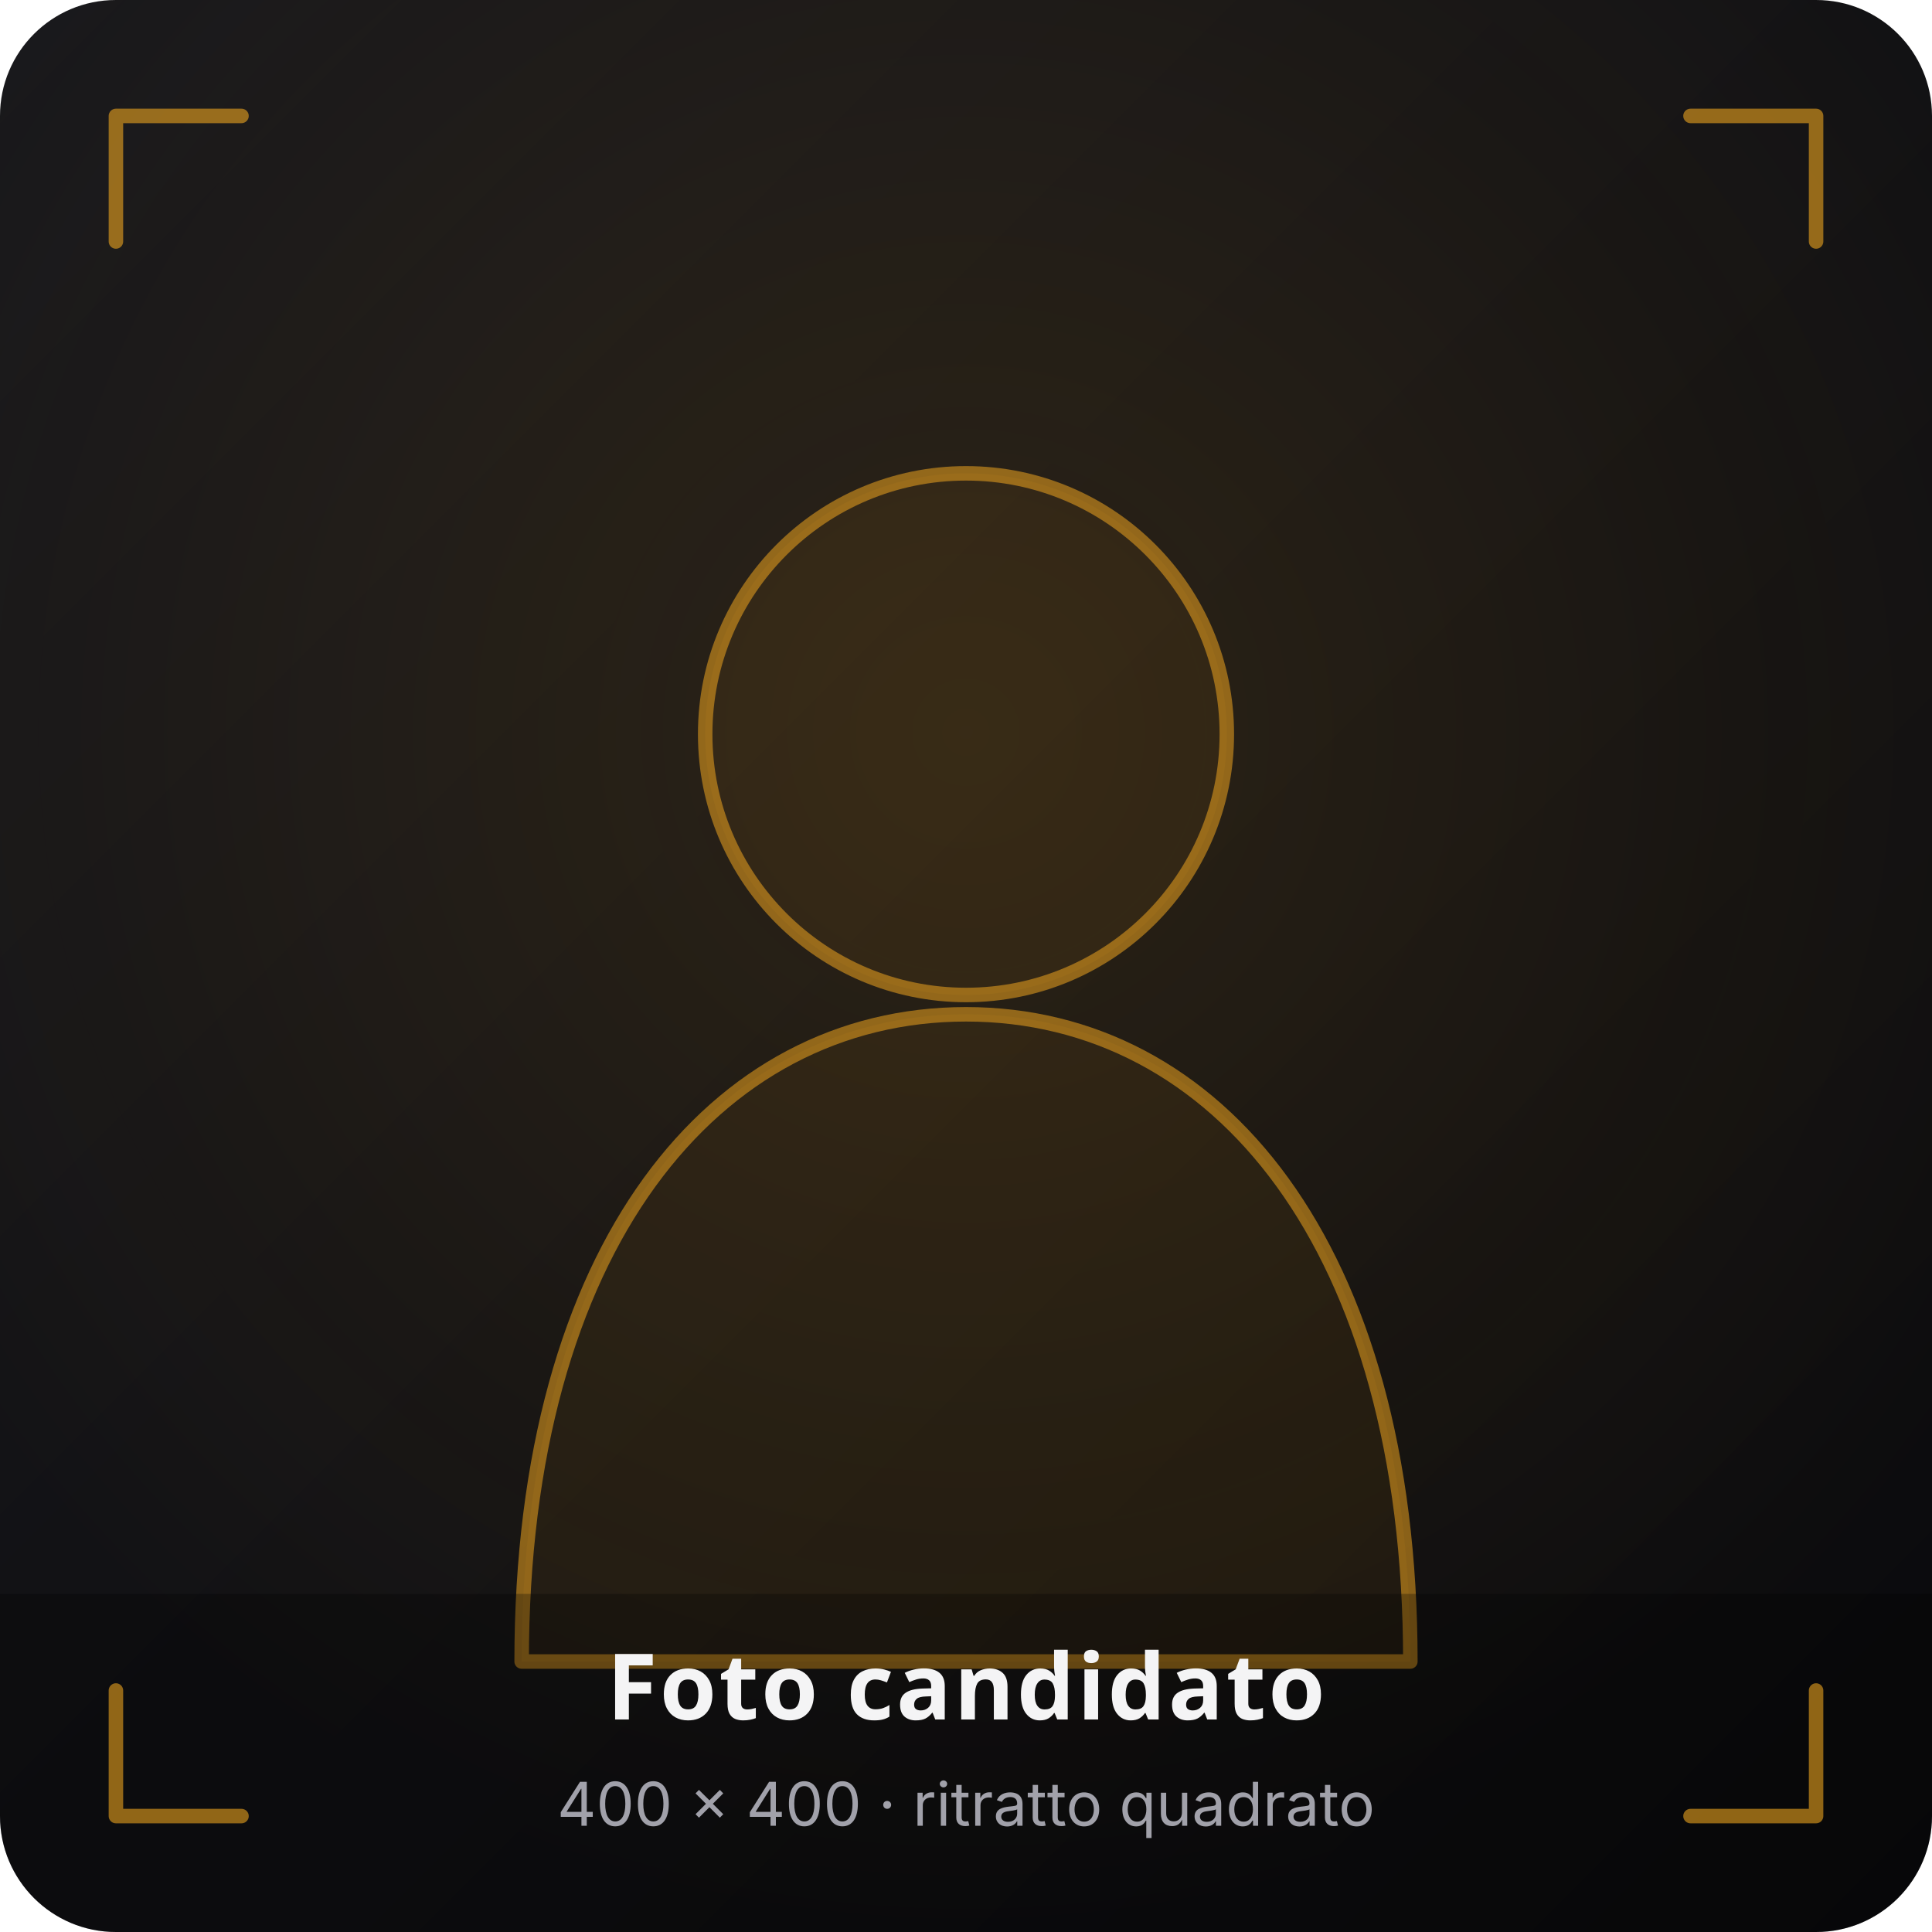
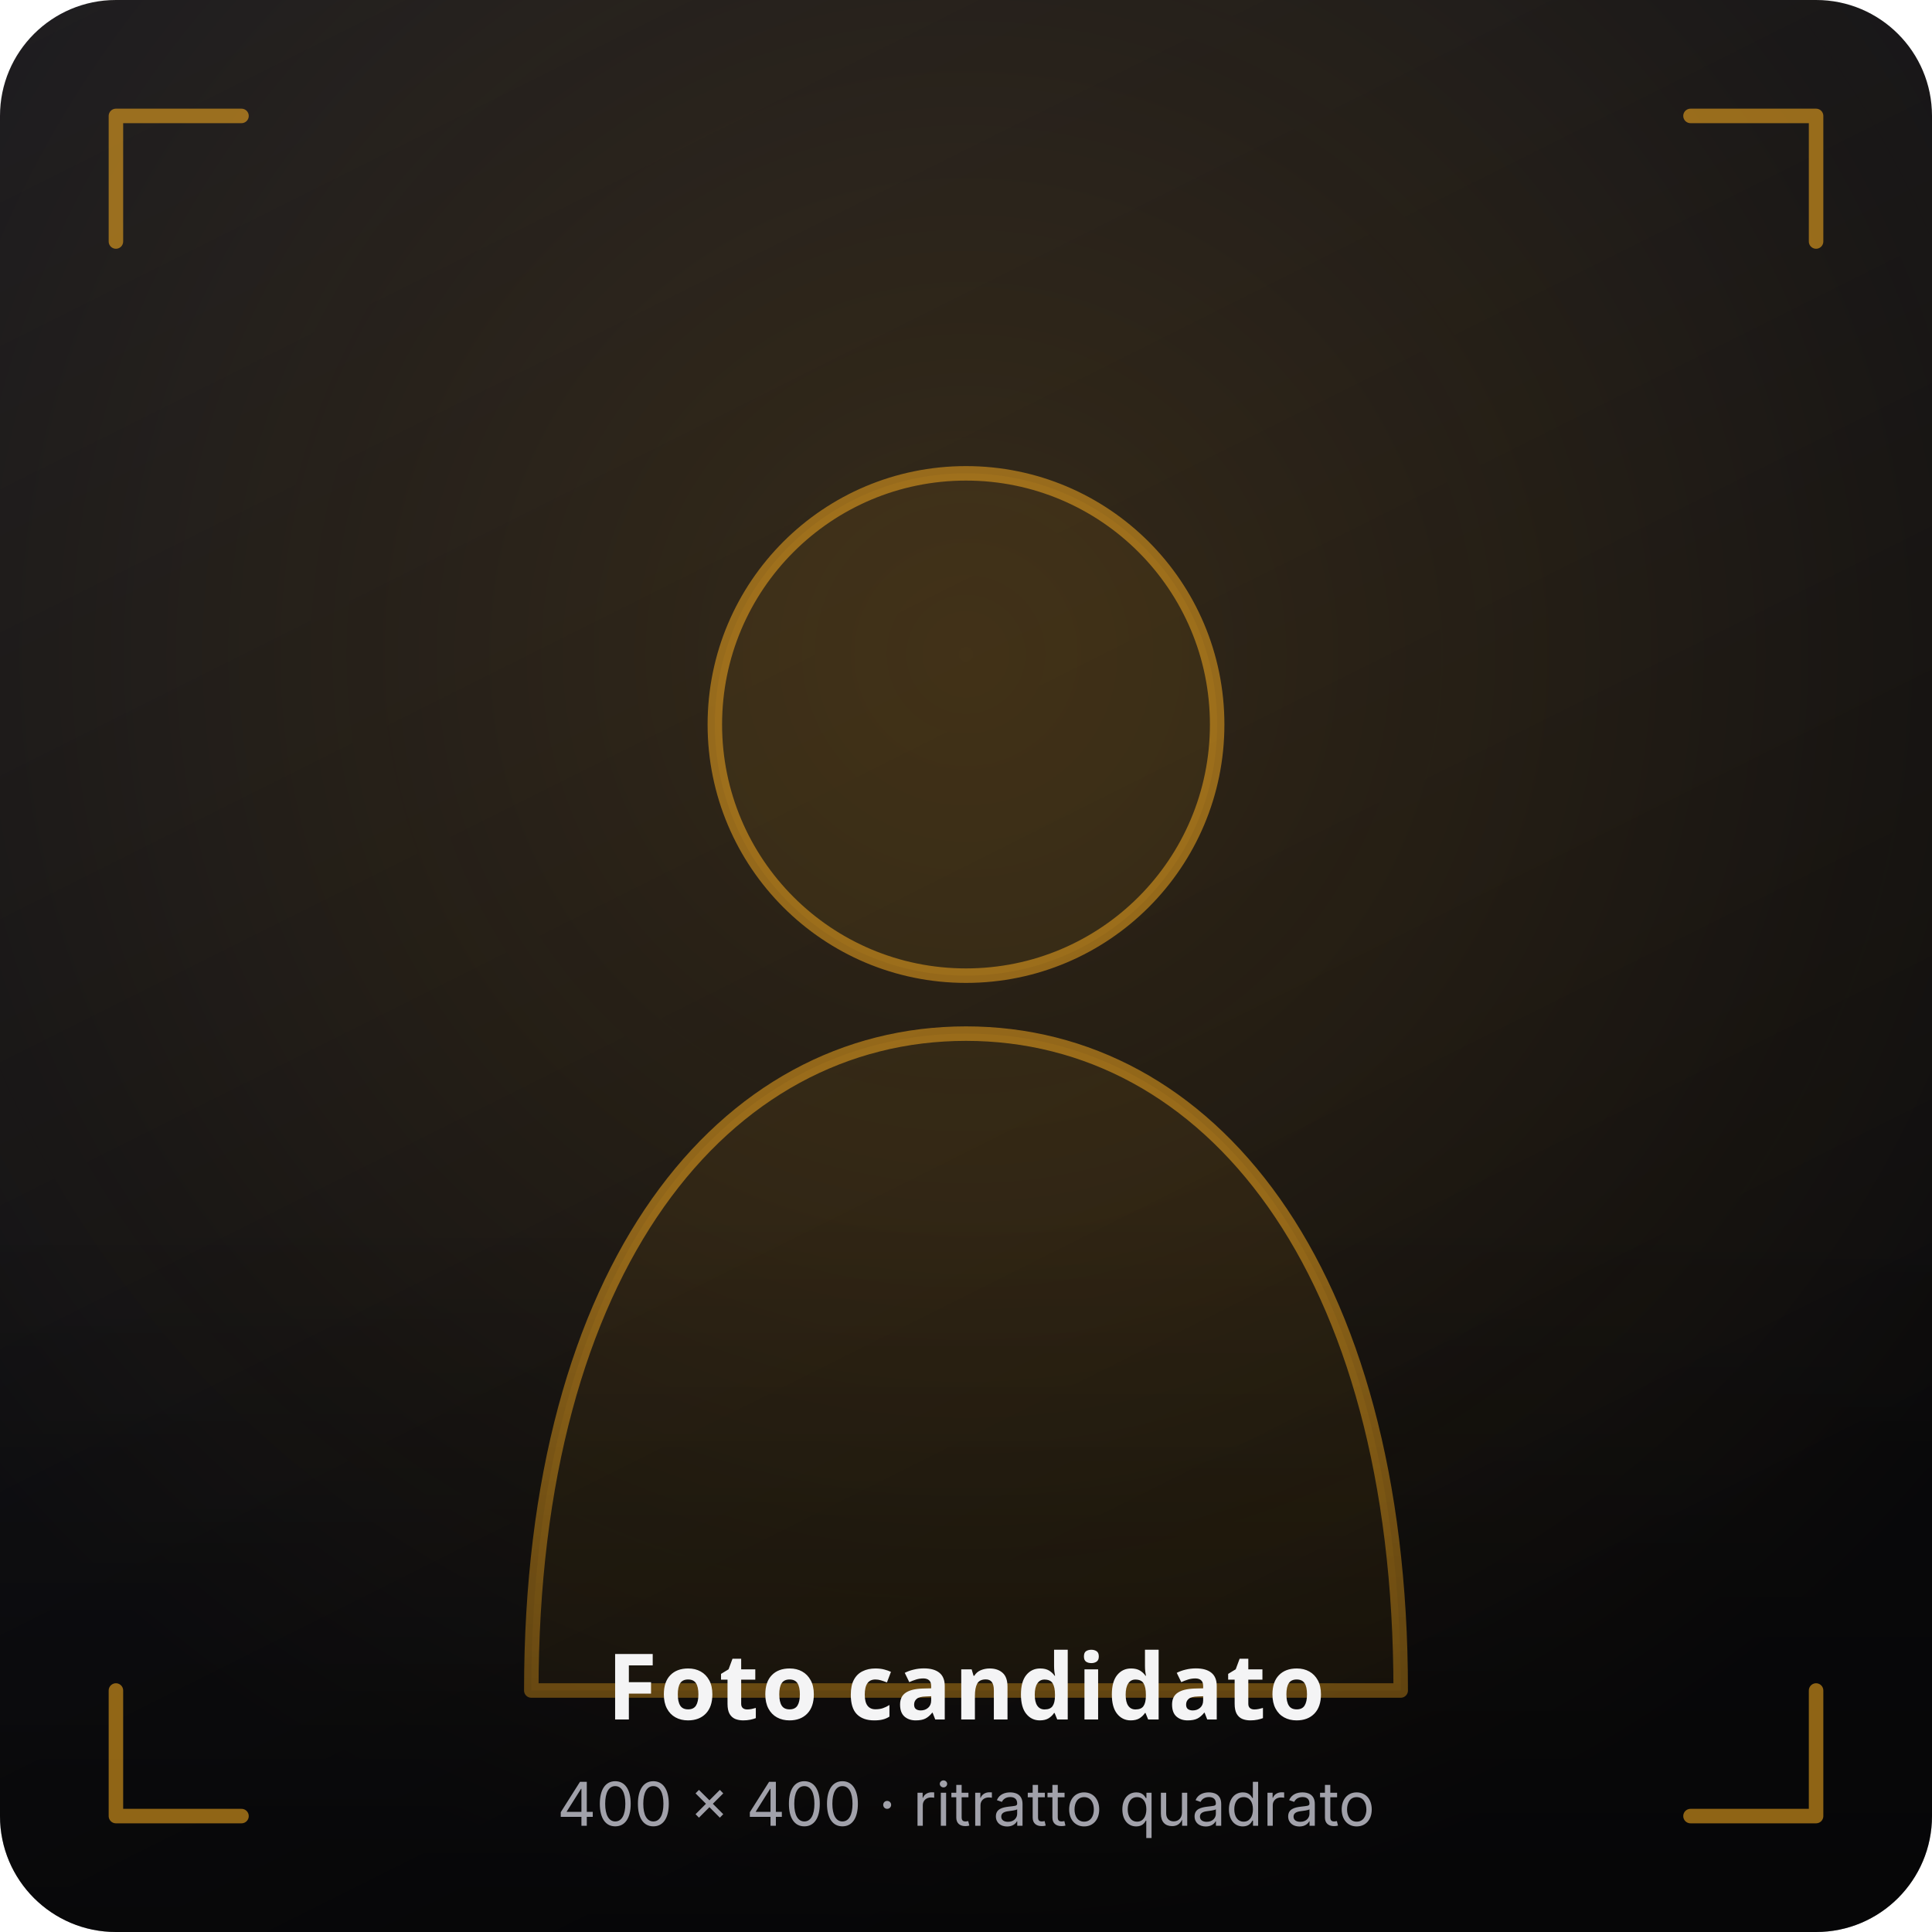
<svg xmlns="http://www.w3.org/2000/svg" width="400" height="400" viewBox="0 0 400 400" role="img" aria-label="Foto candidato — segnaposto">
  <defs>
-     <linearGradient id="cpbg" x1="0" y1="0" x2="1" y2="1">
-       <stop offset="0" stop-color="#18181c" />
+     <linearGradient id="cpbg" x1="0" y1="0" x2="0.5" y2="1">
+       <stop offset="0" stop-color="#1b1b20" />
      <stop offset="1" stop-color="#0a0a0c" />
    </linearGradient>
-     <radialGradient id="cpspot" cx="0.5" cy="0.38" r="0.62">
-       <stop offset="0" stop-color="#ffb020" stop-opacity="0.11" />
+     <radialGradient id="cpspot" cx="0.5" cy="0.34" r="0.66">
+       <stop offset="0" stop-color="#ffb020" stop-opacity="0.14" />
      <stop offset="1" stop-color="#ffb020" stop-opacity="0" />
    </radialGradient>
+     <linearGradient id="cpfade" x1="0" y1="0" x2="0" y2="1">
+       <stop offset="0" stop-color="#000000" stop-opacity="0" />
+       <stop offset="1" stop-color="#000000" stop-opacity="0.42" />
+     </linearGradient>
    <clipPath id="cpround">
      <rect width="400" height="400" rx="24" />
    </clipPath>
  </defs>
  <g clip-path="url(#cpround)">
    <rect width="400" height="400" fill="url(#cpbg)" />
    <rect width="400" height="400" fill="url(#cpspot)" />
-     <g fill="#ffb020" fill-opacity="0.06" stroke="#ffb020" stroke-opacity="0.5" stroke-width="3" stroke-linejoin="round">
-       <circle cx="200" cy="152" r="54" />
-       <path d="M108 344 C108 258 148 210 200 210 C252 210 292 258 292 344 Z" />
+     <g fill="#ffb020" fill-opacity="0.07" stroke="#ffb020" stroke-opacity="0.5" stroke-width="3" stroke-linejoin="round">
+       <circle cx="200" cy="150" r="52" />
+       <path d="M110 350 C110 262 150 214 200 214 C250 214 290 262 290 350 Z" />
    </g>
-     <rect x="0" y="330" width="400" height="70" fill="#000000" opacity="0.28" />
+     <rect x="0" y="250" width="400" height="150" fill="url(#cpfade)" />
  </g>
  <g stroke="#ffb020" stroke-opacity="0.55" stroke-width="3" stroke-linecap="round">
    <path d="M24 24 h26 M24 24 v26" />
    <path d="M376 24 h-26 M376 24 v26" />
    <path d="M24 376 h26 M24 376 v-26" />
    <path d="M376 376 h-26 M376 376 v-26" />
  </g>
  <text x="200" y="356" text-anchor="middle" font-family="'Space Grotesk','Segoe UI',system-ui,sans-serif" font-size="19" font-weight="700" fill="#f4f4f5" letter-spacing="0.5">Foto candidato</text>
  <text x="200" y="378" text-anchor="middle" font-family="'Inter','Segoe UI',system-ui,sans-serif" font-size="12.5" fill="#a1a1aa">400 × 400 · ritratto quadrato</text>
</svg>
